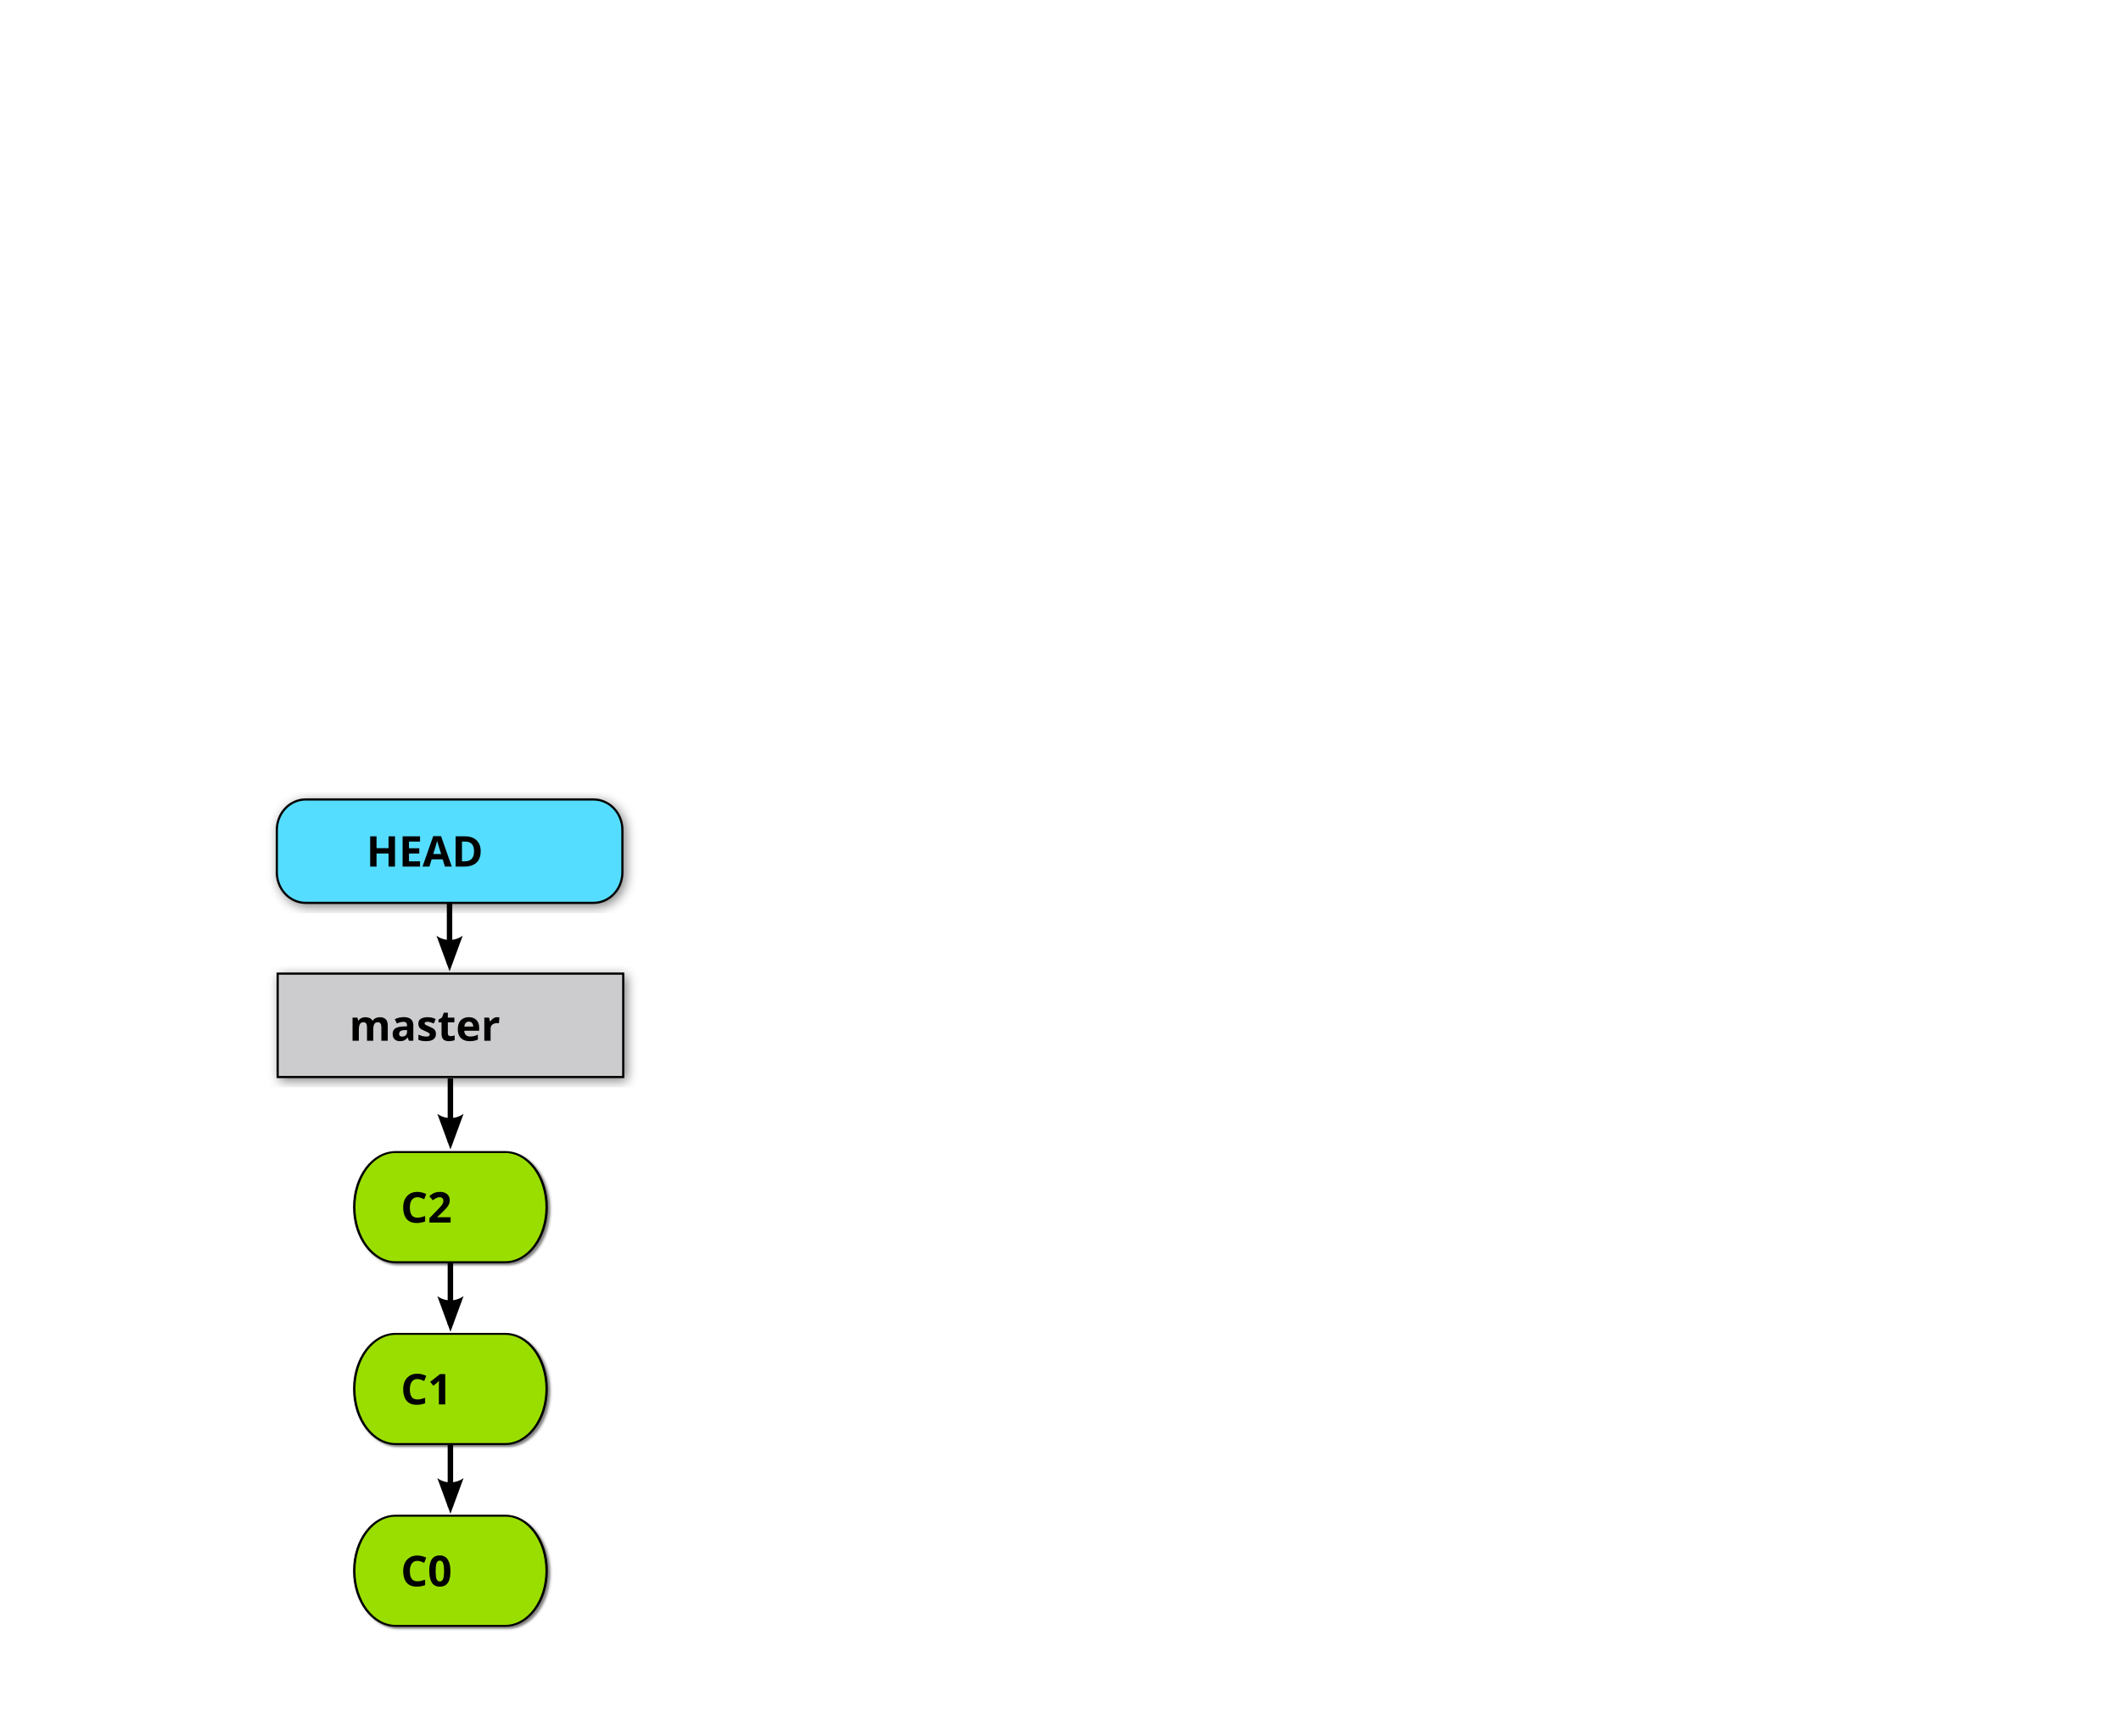
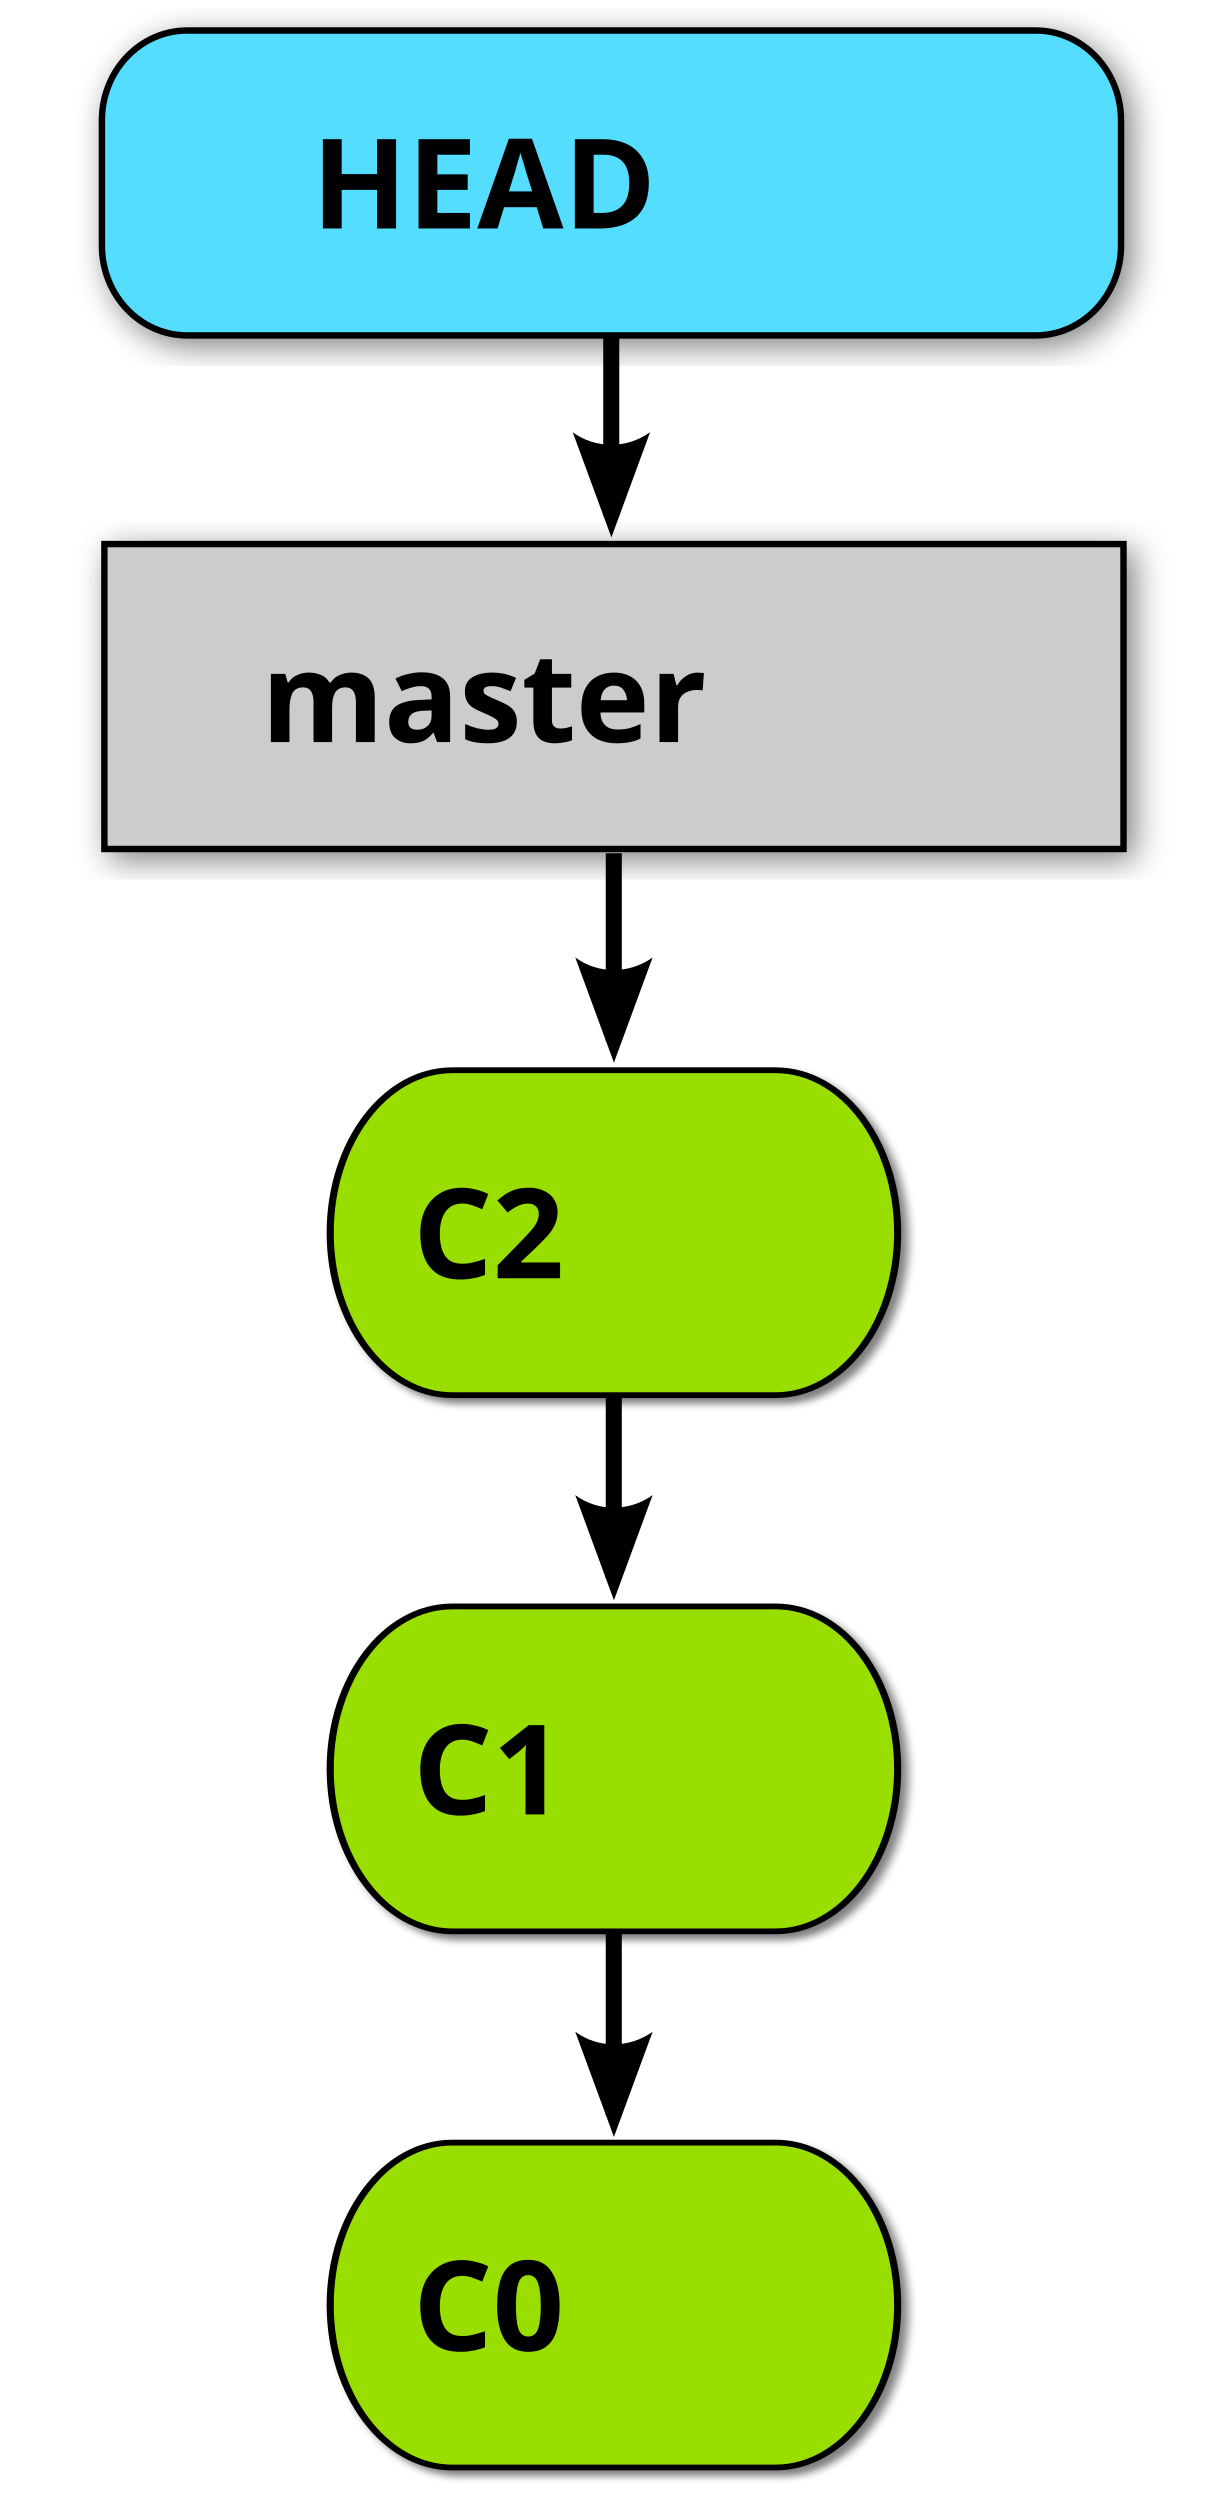
- <svg xmlns="http://www.w3.org/2000/svg" xmlns:ns1="http://www.openswatchbook.org/uri/2009/osb" width="389.764" height="318.898" id="svg2" version="1.1">
+ <svg xmlns="http://www.w3.org/2000/svg" xmlns:ns1="http://www.openswatchbook.org/uri/2009/osb" width="76.354" height="155.773" id="svg2" version="1.1">
  <defs id="defs4">
-     <marker orient="auto" refY="0.0" refX="0.0" id="Arrow2Mend" style="overflow:visible;">
-       <path id="path6502" style="fill-rule:evenodd;stroke-width:0.625;stroke-linejoin:round;" d="M 8.719,4.034 L -2.207,0.016 L 8.719,-4.002 C 6.973,-1.63 6.983,1.616 8.719,4.034 z " transform="scale(0.6) rotate(180) translate(0,0)" />
+     <marker orient="auto" refY="0" refX="0" id="Arrow2Mend" style="overflow:visible">
+       <path id="path6502" style="fill-rule:evenodd;stroke-width:0.625;stroke-linejoin:round" d="M 8.719,4.034 -2.207,0.016 8.719,-4.002 c -1.745,2.372 -1.735,5.617 -6e-7,8.035 z" transform="scale(-0.6)" />
    </marker>
-     <marker orient="auto" refY="0.0" refX="0.0" id="Arrow2Send" style="overflow:visible;">
-       <path id="path6508" style="fill-rule:evenodd;stroke-width:0.625;stroke-linejoin:round;" d="M 8.719,4.034 L -2.207,0.016 L 8.719,-4.002 C 6.973,-1.63 6.983,1.616 8.719,4.034 z " transform="scale(0.3) rotate(180) translate(-2.3,0)" />
+     <marker orient="auto" refY="0" refX="0" id="Arrow2Send" style="overflow:visible">
+       <path id="path6508" style="fill-rule:evenodd;stroke-width:0.625;stroke-linejoin:round" d="M 8.719,4.034 -2.207,0.016 8.719,-4.002 c -1.745,2.372 -1.735,5.617 -6e-7,8.035 z" transform="matrix(-0.3,0,0,-0.3,0.69,0)" />
    </marker>
    <marker style="overflow:visible" id="TriangleOutS" refX="0" refY="0" orient="auto">
-       <path transform="scale(0.2,0.2)" style="fill-rule:evenodd;stroke:#000000;stroke-width:1pt" d="m 5.77,0 -8.65,5 0,-10 8.65,5 z" id="path4184" />
+       <path transform="scale(0.2)" style="fill-rule:evenodd;stroke:#000000;stroke-width:1pt" d="M 5.77,0 -2.88,5 V -5 Z" id="path4184" />
    </marker>
    <marker style="overflow:visible" id="TriangleOutL" refX="0" refY="0" orient="auto">
-       <path transform="scale(0.8,0.8)" style="fill-rule:evenodd;stroke:#000000;stroke-width:1pt" d="m 5.77,0 -8.65,5 0,-10 8.65,5 z" id="path4178" />
+       <path transform="scale(0.8)" style="fill-rule:evenodd;stroke:#000000;stroke-width:1pt" d="M 5.77,0 -2.88,5 V -5 Z" id="path4178" />
    </marker>
    <marker style="overflow:visible" id="Arrow1Mend" refX="0" refY="0" orient="auto">
-       <path transform="matrix(-0.4,0,0,-0.4,-4,0)" style="fill-rule:evenodd;stroke:#000000;stroke-width:1pt" d="M 0,0 5,-5 -12.5,0 5,5 0,0 z" id="path4045" />
+       <path transform="matrix(-0.4,0,0,-0.4,-4,0)" style="fill-rule:evenodd;stroke:#000000;stroke-width:1pt" d="M 0,0 5,-5 -12.5,0 5,5 Z" id="path4045" />
    </marker>
    <marker style="overflow:visible" id="Arrow1Lend" refX="0" refY="0" orient="auto">
-       <path transform="matrix(-0.8,0,0,-0.8,-10,0)" style="fill-rule:evenodd;stroke:#000000;stroke-width:1pt" d="M 0,0 5,-5 -12.5,0 5,5 0,0 z" id="path4039" />
+       <path transform="matrix(-0.8,0,0,-0.8,-10,0)" style="fill-rule:evenodd;stroke:#000000;stroke-width:1pt" d="M 0,0 5,-5 -12.5,0 5,5 Z" id="path4039" />
    </marker>
    <marker style="overflow:visible" id="Arrow1Lstart" refX="0" refY="0" orient="auto">
-       <path transform="matrix(0.8,0,0,0.8,10,0)" style="fill-rule:evenodd;stroke:#000000;stroke-width:1pt" d="M 0,0 5,-5 -12.5,0 5,5 0,0 z" id="path4036" />
+       <path transform="matrix(0.8,0,0,0.8,10,0)" style="fill-rule:evenodd;stroke:#000000;stroke-width:1pt" d="M 0,0 5,-5 -12.5,0 5,5 Z" id="path4036" />
    </marker>
    <linearGradient ns1:paint="solid" id="linearGradient4513">
      <stop id="stop4515" offset="0" style="stop-color:#000000;stop-opacity:1;" />
    </linearGradient>
    <marker style="overflow:visible" id="Arrow2Lend" refX="0" refY="0" orient="auto">
      <path transform="matrix(-1.1,0,0,-1.1,-1.1,0)" d="M 8.719,4.034 -2.207,0.016 8.719,-4.002 c -1.745,2.372 -1.735,5.617 -6e-7,8.035 z" style="fill-rule:evenodd;stroke-width:0.625;stroke-linejoin:round" id="path4057" />
    </marker>
    <marker style="overflow:visible" id="Arrow2Lend-7" refX="0" refY="0" orient="auto">
      <path transform="matrix(-1.1,0,0,-1.1,-1.1,0)" d="M 8.719,4.034 -2.207,0.016 8.719,-4.002 c -1.745,2.372 -1.735,5.617 -6e-7,8.035 z" style="fill-rule:evenodd;stroke-width:0.625;stroke-linejoin:round" id="path4057-6" />
    </marker>
    <marker style="overflow:visible" id="TriangleOutS9" refX="0" refY="0" orient="auto">
-       <path transform="scale(0.2,0.2)" style="fill:#deaa87;fill-rule:evenodd;stroke:#deaa87;stroke-width:1pt" d="m 5.77,0 -8.65,5 0,-10 8.65,5 z" id="path6605" />
+       <path transform="scale(0.2)" style="fill:#deaa87;fill-rule:evenodd;stroke:#deaa87;stroke-width:1pt" d="M 5.77,0 -2.88,5 V -5 Z" id="path6605" />
    </marker>
-     <filter color-interpolation-filters="sRGB" id="filter5995-5">
+     <filter id="filter5995-5" style="color-interpolation-filters:sRGB">
      <feFlood flood-opacity="0.5" flood-color="rgb(0,0,0)" result="flood" id="feFlood5997-8" />
      <feComposite in="flood" in2="SourceGraphic" operator="in" result="composite1" id="feComposite5999-9" />
      <feGaussianBlur stdDeviation="1" result="blur" id="feGaussianBlur6001-2" />
      <feOffset dx="1.5" dy="1.5" result="offset" id="feOffset6003-8" />
      <feComposite in="SourceGraphic" in2="offset" operator="over" result="composite2" id="feComposite6005-6" />
    </filter>
-     <filter color-interpolation-filters="sRGB" id="filter5995-1">
+     <filter id="filter5995-1" style="color-interpolation-filters:sRGB">
      <feFlood flood-opacity="0.5" flood-color="rgb(0,0,0)" result="flood" id="feFlood5997-1" />
      <feComposite in="flood" in2="SourceGraphic" operator="in" result="composite1" id="feComposite5999-8" />
      <feGaussianBlur stdDeviation="1" result="blur" id="feGaussianBlur6001-6" />
      <feOffset dx="1.5" dy="1.5" result="offset" id="feOffset6003-1" />
      <feComposite in="SourceGraphic" in2="offset" operator="over" result="composite2" id="feComposite6005-3" />
    </filter>
-     <filter color-interpolation-filters="sRGB" id="filter5995-5-9">
+     <filter id="filter5995-5-9" style="color-interpolation-filters:sRGB">
      <feFlood flood-opacity="0.5" flood-color="rgb(0,0,0)" result="flood" id="feFlood5997-8-3" />
      <feComposite in="flood" in2="SourceGraphic" operator="in" result="composite1" id="feComposite5999-9-9" />
      <feGaussianBlur stdDeviation="1" result="blur" id="feGaussianBlur6001-2-7" />
      <feOffset dx="1.5" dy="1.5" result="offset" id="feOffset6003-8-2" />
      <feComposite in="SourceGraphic" in2="offset" operator="over" result="composite2" id="feComposite6005-6-7" />
    </filter>
-     <filter color-interpolation-filters="sRGB" id="filter5995-5-2">
+     <filter id="filter5995-5-2" style="color-interpolation-filters:sRGB">
      <feFlood flood-opacity="0.5" flood-color="rgb(0,0,0)" result="flood" id="feFlood5997-8-4" />
      <feComposite in="flood" in2="SourceGraphic" operator="in" result="composite1" id="feComposite5999-9-0" />
      <feGaussianBlur stdDeviation="1" result="blur" id="feGaussianBlur6001-2-1" />
      <feOffset dx="1.5" dy="1.5" result="offset" id="feOffset6003-8-4" />
      <feComposite in="SourceGraphic" in2="offset" operator="over" result="composite2" id="feComposite6005-6-2" />
    </filter>
-     <filter color-interpolation-filters="sRGB" id="filter5995-5-6">
+     <filter id="filter5995-5-6" style="color-interpolation-filters:sRGB">
      <feFlood flood-opacity="0.5" flood-color="rgb(0,0,0)" result="flood" id="feFlood5997-8-8" />
      <feComposite in="flood" in2="SourceGraphic" operator="in" result="composite1" id="feComposite5999-9-7" />
      <feGaussianBlur stdDeviation="1" result="blur" id="feGaussianBlur6001-2-9" />
      <feOffset dx="1.5" dy="1.5" result="offset" id="feOffset6003-8-1" />
      <feComposite in="SourceGraphic" in2="offset" operator="over" result="composite2" id="feComposite6005-6-1" />
    </filter>
-     <filter color-interpolation-filters="sRGB" id="filter5995-5-2-9">
+     <filter id="filter5995-5-2-9" style="color-interpolation-filters:sRGB">
      <feFlood flood-opacity="0.5" flood-color="rgb(0,0,0)" result="flood" id="feFlood5997-8-4-9" />
      <feComposite in="flood" in2="SourceGraphic" operator="in" result="composite1" id="feComposite5999-9-0-6" />
      <feGaussianBlur stdDeviation="1" result="blur" id="feGaussianBlur6001-2-1-9" />
      <feOffset dx="1.5" dy="1.5" result="offset" id="feOffset6003-8-4-1" />
      <feComposite in="SourceGraphic" in2="offset" operator="over" result="composite2" id="feComposite6005-6-2-7" />
    </filter>
-     <filter color-interpolation-filters="sRGB" id="filter5995-5-2-3">
+     <filter id="filter5995-5-2-3" style="color-interpolation-filters:sRGB">
      <feFlood flood-opacity="0.5" flood-color="rgb(0,0,0)" result="flood" id="feFlood5997-8-4-1" />
      <feComposite in="flood" in2="SourceGraphic" operator="in" result="composite1" id="feComposite5999-9-0-3" />
      <feGaussianBlur stdDeviation="1" result="blur" id="feGaussianBlur6001-2-1-4" />
      <feOffset dx="1.5" dy="1.5" result="offset" id="feOffset6003-8-4-7" />
      <feComposite in="SourceGraphic" in2="offset" operator="over" result="composite2" id="feComposite6005-6-2-70" />
    </filter>
-     <filter style="color-interpolation-filters:sRGB;" id="filter23421" width="1.2" x="-0.1">
+     <filter style="color-interpolation-filters:sRGB" id="filter23421" width="1.2" x="-0.1">
      <feFlood flood-opacity="0.5" flood-color="rgb(0,0,0)" result="flood" id="feFlood23423" />
      <feComposite in="flood" in2="SourceGraphic" operator="in" result="composite1" id="feComposite23425" />
-       <feGaussianBlur in="composite" stdDeviation="1" result="blur" id="feGaussianBlur23427" />
+       <feGaussianBlur stdDeviation="1" result="blur" id="feGaussianBlur23427" />
      <feOffset dx="0.5" dy="0.5" result="offset" id="feOffset23429" />
      <feComposite in="SourceGraphic" in2="offset" operator="over" result="composite2" id="feComposite23431" />
    </filter>
-     <filter color-interpolation-filters="sRGB" id="filter23421-7-9" width="1.2" x="-0.1">
+     <filter id="filter23421-7-9" width="1.2" x="-0.1" style="color-interpolation-filters:sRGB">
      <feFlood flood-opacity="0.5" flood-color="rgb(0,0,0)" result="flood" id="feFlood23423-1-2" />
      <feComposite in="flood" in2="SourceGraphic" operator="in" result="composite1" id="feComposite23425-1-21" />
      <feGaussianBlur stdDeviation="1" result="blur" id="feGaussianBlur23427-9-5" />
      <feOffset dx="0.5" dy="0.5" result="offset" id="feOffset23429-3-63" />
      <feComposite in="SourceGraphic" in2="offset" operator="over" result="composite2" id="feComposite23431-9-8" />
    </filter>
  </defs>
-   <g transform="translate(0,-733.4651)" id="layer1">
-     <rect style="color:#000000;fill:#55ddff;fill-opacity:1;fill-rule:nonzero;stroke:#000000;stroke-width:0.4;stroke-linecap:butt;stroke-linejoin:miter;stroke-miterlimit:4;stroke-opacity:1;stroke-dasharray:none;stroke-dashoffset:0;marker:none;visibility:visible;display:inline;overflow:visible;filter:url(#filter23421-7-9);enable-background:accumulate" id="rect4409-3" width="63.5" height="19" x="50.873" y="880.363" rx="5.32" ry="5.598" />
-     <path id="path7541" d="m 82.609,899.431 0,11.194" style="fill:none;stroke:#000000;stroke-width:1px;stroke-linecap:butt;stroke-linejoin:miter;stroke-opacity:1;marker-start:none;marker-end:url(#Arrow2Mend)" />
-     <path style="fill:none;stroke:#000000;stroke-width:1px;stroke-linecap:butt;stroke-linejoin:miter;stroke-opacity:1;marker-start:none;marker-end:url(#Arrow2Mend)" d="m 82.767,931.628 0,11.724" id="path7901" />
-     <path id="path7903" d="m 82.767,965.128 0,11.724" style="fill:none;stroke:#000000;stroke-width:1px;stroke-linecap:butt;stroke-linejoin:miter;stroke-opacity:1;marker-start:none;marker-end:url(#Arrow2Mend)" />
-     <path style="fill:none;stroke:#000000;stroke-width:1px;stroke-linecap:butt;stroke-linejoin:miter;stroke-opacity:1;marker-start:none;marker-end:url(#Arrow2Mend)" d="m 82.767,998.566 0,11.724" id="path7905" />
-     <rect rx="25.536" ry="67.045" y="904.192" x="213.315" height="83.475" width="118.646" id="rect2985-3" style="color:#000000;fill:#9ade00;fill-opacity:1;fill-rule:nonzero;stroke:#000000;stroke-width:1.488;stroke-linecap:butt;stroke-linejoin:miter;stroke-miterlimit:4;stroke-opacity:1;stroke-dasharray:none;stroke-dashoffset:0;marker:none;visibility:visible;display:inline;overflow:visible;filter:url(#filter5995-5-2-3);enable-background:accumulate" transform="matrix(0.2980098,0,0,0.2425156,1.528039,792.6866)" />
-     <text id="text3014-8" y="1024.926" x="82.767" style="font-size:6.795px;font-style:normal;font-variant:normal;font-weight:normal;font-stretch:normal;text-align:center;line-height:125%;letter-spacing:0px;word-spacing:0px;text-anchor:middle;fill:#000000;fill-opacity:1;stroke:none;font-family:STIX;-inkscape-font-specification:STIX" xml:space="preserve">
-       <tspan style="font-size:7.791px;font-style:normal;font-variant:normal;font-weight:bold;font-stretch:normal;text-align:center;text-anchor:middle;fill:#000000;font-family:Sans;-inkscape-font-specification:Sans Bold" y="1024.926" x="82.767" id="tspan5361">C0</tspan>
+   <g transform="translate(-44.52283,-878.4627)" id="layer1">
+     <rect style="color:#000000;display:inline;overflow:visible;visibility:visible;fill:#55ddff;fill-opacity:1;fill-rule:nonzero;stroke:#000000;stroke-width:0.4;stroke-linecap:butt;stroke-linejoin:miter;stroke-miterlimit:4;stroke-dasharray:none;stroke-dashoffset:0;stroke-opacity:1;marker:none;filter:url(#filter23421-7-9);enable-background:accumulate" id="rect4409-3" width="63.5" height="19" x="50.873" y="880.363" rx="5.32" ry="5.598" />
+     <path id="path7541" d="m 82.609,899.431 v 11.194" style="fill:none;stroke:#000000;stroke-width:1px;stroke-linecap:butt;stroke-linejoin:miter;stroke-opacity:1;marker-start:none;marker-end:url(#Arrow2Mend)" />
+     <path style="fill:none;stroke:#000000;stroke-width:1px;stroke-linecap:butt;stroke-linejoin:miter;stroke-opacity:1;marker-start:none;marker-end:url(#Arrow2Mend)" d="m 82.767,931.628 v 11.724" id="path7901" />
+     <path id="path7903" d="m 82.767,965.128 v 11.724" style="fill:none;stroke:#000000;stroke-width:1px;stroke-linecap:butt;stroke-linejoin:miter;stroke-opacity:1;marker-start:none;marker-end:url(#Arrow2Mend)" />
+     <path style="fill:none;stroke:#000000;stroke-width:1px;stroke-linecap:butt;stroke-linejoin:miter;stroke-opacity:1;marker-start:none;marker-end:url(#Arrow2Mend)" d="m 82.767,998.566 v 11.724" id="path7905" />
+     <rect rx="25.536" ry="67.045" y="904.192" x="213.315" height="83.475" width="118.646" id="rect2985-3" style="color:#000000;display:inline;overflow:visible;visibility:visible;fill:#9ade00;fill-opacity:1;fill-rule:nonzero;stroke:#000000;stroke-width:1.488;stroke-linecap:butt;stroke-linejoin:miter;stroke-miterlimit:4;stroke-dasharray:none;stroke-dashoffset:0;stroke-opacity:1;marker:none;filter:url(#filter5995-5-2-3);enable-background:accumulate" transform="matrix(0.2980098,0,0,0.2425156,1.528039,792.6866)" />
+     <text id="text3014-8" y="1024.926" x="82.767" style="font-style:normal;font-variant:normal;font-weight:normal;font-stretch:normal;line-height:0%;font-family:STIX;-inkscape-font-specification:STIX;text-align:center;letter-spacing:0px;word-spacing:0px;text-anchor:middle;fill:#000000;fill-opacity:1;stroke:none" xml:space="preserve">
+       <tspan style="font-style:normal;font-variant:normal;font-weight:bold;font-stretch:normal;font-size:7.791px;line-height:1.25;font-family:sans-serif;-inkscape-font-specification:'Sans Bold';text-align:center;text-anchor:middle;fill:#000000" y="1024.926" x="82.767" id="tspan5361">C0</tspan>
    </text>
-     <g transform="translate(19.50745,37.47321)" id="text4539" style="font-size:40px;font-style:normal;font-weight:normal;line-height:125%;letter-spacing:0px;word-spacing:0px;fill:#000000;fill-opacity:1;stroke:none;font-family:Sans" />
-     <flowRoot xml:space="preserve" id="flowRoot4099" style="fill:black;stroke:none;stroke-opacity:1;stroke-width:1px;stroke-linejoin:miter;stroke-linecap:butt;fill-opacity:1;font-family:Sans;font-style:normal;font-weight:normal;font-size:40px;line-height:125%;letter-spacing:0px;word-spacing:0px">
-       <flowRegion id="flowRegion4101">
-         <rect id="rect4103" width="1182.668" height="487.172" x="-115.105" y="-166.653" />
-       </flowRegion>
-       <flowPara id="flowPara4105" />
-     </flowRoot>
-     <rect transform="matrix(0.2980098,0,0,0.2425156,1.528039,759.2777)" style="color:#000000;fill:#9ade00;fill-opacity:1;fill-rule:nonzero;stroke:#000000;stroke-width:1.488;stroke-linecap:butt;stroke-linejoin:miter;stroke-miterlimit:4;stroke-opacity:1;stroke-dasharray:none;stroke-dashoffset:0;marker:none;visibility:visible;display:inline;overflow:visible;filter:url(#filter5995-5-2-9);enable-background:accumulate" id="rect5368" width="118.646" height="83.475" x="213.315" y="904.192" ry="67.045" rx="25.536" />
-     <text xml:space="preserve" style="font-size:6.795px;font-style:normal;font-variant:normal;font-weight:normal;font-stretch:normal;text-align:center;line-height:125%;letter-spacing:0px;word-spacing:0px;text-anchor:middle;fill:#000000;fill-opacity:1;stroke:none;font-family:STIX;-inkscape-font-specification:STIX" x="82.767" y="991.517" id="text5370">
-       <tspan id="tspan5372" x="82.767" y="991.517" style="font-size:7.791px;font-style:normal;font-variant:normal;font-weight:bold;font-stretch:normal;text-align:center;text-anchor:middle;fill:#000000;font-family:Sans;-inkscape-font-specification:Sans Bold">C1</tspan>
+     <g transform="translate(19.50745,37.47321)" id="text4539" style="font-style:normal;font-weight:normal;font-size:40px;line-height:125%;font-family:Sans;letter-spacing:0px;word-spacing:0px;fill:#000000;fill-opacity:1;stroke:none" />
+     <rect transform="matrix(0.2980098,0,0,0.2425156,1.528039,759.2777)" style="color:#000000;display:inline;overflow:visible;visibility:visible;fill:#9ade00;fill-opacity:1;fill-rule:nonzero;stroke:#000000;stroke-width:1.488;stroke-linecap:butt;stroke-linejoin:miter;stroke-miterlimit:4;stroke-dasharray:none;stroke-dashoffset:0;stroke-opacity:1;marker:none;filter:url(#filter5995-5-2-9);enable-background:accumulate" id="rect5368" width="118.646" height="83.475" x="213.315" y="904.192" ry="67.045" rx="25.536" />
+     <text xml:space="preserve" style="font-style:normal;font-variant:normal;font-weight:normal;font-stretch:normal;line-height:0%;font-family:STIX;-inkscape-font-specification:STIX;text-align:center;letter-spacing:0px;word-spacing:0px;text-anchor:middle;fill:#000000;fill-opacity:1;stroke:none" x="82.767" y="991.517" id="text5370">
+       <tspan id="tspan5372" x="82.767" y="991.517" style="font-style:normal;font-variant:normal;font-weight:bold;font-stretch:normal;font-size:7.791px;line-height:1.25;font-family:sans-serif;-inkscape-font-specification:'Sans Bold';text-align:center;text-anchor:middle;fill:#000000">C1</tspan>
    </text>
-     <rect rx="25.536" ry="67.045" y="904.192" x="213.315" height="83.475" width="118.646" id="rect5386" style="color:#000000;fill:#9ade00;fill-opacity:1;fill-rule:nonzero;stroke:#000000;stroke-width:1.488;stroke-linecap:butt;stroke-linejoin:miter;stroke-miterlimit:4;stroke-opacity:1;stroke-dasharray:none;stroke-dashoffset:0;marker:none;visibility:visible;display:inline;overflow:visible;enable-background:accumulate;filter:url(#filter5995-5-2)" transform="matrix(0.2980098,0,0,0.2425156,1.528039,725.8688)" />
-     <text id="text5388" y="958.108" x="82.767" style="font-size:6.795px;font-style:normal;font-variant:normal;font-weight:normal;font-stretch:normal;text-align:center;line-height:125%;letter-spacing:0px;word-spacing:0px;text-anchor:middle;fill:#000000;fill-opacity:1;stroke:none;font-family:STIX;-inkscape-font-specification:STIX" xml:space="preserve">
-       <tspan style="font-size:7.791px;font-style:normal;font-variant:normal;font-weight:bold;font-stretch:normal;text-align:center;text-anchor:middle;fill:#000000;font-family:Sans;-inkscape-font-specification:Sans Bold" y="958.108" x="82.767" id="tspan5390">C2</tspan>
+     <rect rx="25.536" ry="67.045" y="904.192" x="213.315" height="83.475" width="118.646" id="rect5386" style="color:#000000;display:inline;overflow:visible;visibility:visible;fill:#9ade00;fill-opacity:1;fill-rule:nonzero;stroke:#000000;stroke-width:1.488;stroke-linecap:butt;stroke-linejoin:miter;stroke-miterlimit:4;stroke-dasharray:none;stroke-dashoffset:0;stroke-opacity:1;marker:none;filter:url(#filter5995-5-2);enable-background:accumulate" transform="matrix(0.2980098,0,0,0.2425156,1.528039,725.8688)" />
+     <text id="text5388" y="958.108" x="82.767" style="font-style:normal;font-variant:normal;font-weight:normal;font-stretch:normal;line-height:0%;font-family:STIX;-inkscape-font-specification:STIX;text-align:center;letter-spacing:0px;word-spacing:0px;text-anchor:middle;fill:#000000;fill-opacity:1;stroke:none" xml:space="preserve">
+       <tspan style="font-style:normal;font-variant:normal;font-weight:bold;font-stretch:normal;font-size:7.791px;line-height:1.25;font-family:sans-serif;-inkscape-font-specification:'Sans Bold';text-align:center;text-anchor:middle;fill:#000000" y="958.108" x="82.767" id="tspan5390">C2</tspan>
    </text>
-     <rect ry="0" rx="0" y="912.363" x="51.027" height="19" width="63.5" id="rect5392" style="color:#000000;fill:#cccccf;fill-opacity:1;fill-rule:nonzero;stroke:#000000;stroke-width:0.4;stroke-linecap:butt;stroke-linejoin:miter;stroke-miterlimit:4;stroke-opacity:1;stroke-dasharray:none;stroke-dashoffset:0;marker:none;visibility:visible;display:inline;overflow:visible;enable-background:accumulate;filter:url(#filter23421)" />
-     <text id="text5388-9" y="924.699" x="82.469" style="font-size:6.795px;font-style:normal;font-variant:normal;font-weight:normal;font-stretch:normal;text-align:center;line-height:125%;letter-spacing:0px;word-spacing:0px;text-anchor:middle;fill:#000000;fill-opacity:1;stroke:none;font-family:STIX;-inkscape-font-specification:STIX" xml:space="preserve">
-       <tspan style="font-size:7.791px;font-style:normal;font-variant:normal;font-weight:bold;font-stretch:normal;text-align:center;text-anchor:middle;fill:#000000;font-family:Sans;-inkscape-font-specification:Sans Bold" y="924.699" x="82.469" id="tspan5390-1">master</tspan>
+     <rect ry="0" rx="0" y="912.363" x="51.027" height="19" width="63.5" id="rect5392" style="color:#000000;display:inline;overflow:visible;visibility:visible;fill:#cccccf;fill-opacity:1;fill-rule:nonzero;stroke:#000000;stroke-width:0.4;stroke-linecap:butt;stroke-linejoin:miter;stroke-miterlimit:4;stroke-dasharray:none;stroke-dashoffset:0;stroke-opacity:1;marker:none;filter:url(#filter23421);enable-background:accumulate" />
+     <text id="text5388-9" y="924.699" x="82.469" style="font-style:normal;font-variant:normal;font-weight:normal;font-stretch:normal;line-height:0%;font-family:STIX;-inkscape-font-specification:STIX;text-align:center;letter-spacing:0px;word-spacing:0px;text-anchor:middle;fill:#000000;fill-opacity:1;stroke:none" xml:space="preserve">
+       <tspan style="font-style:normal;font-variant:normal;font-weight:bold;font-stretch:normal;font-size:7.791px;line-height:1.25;font-family:sans-serif;-inkscape-font-specification:'Sans Bold';text-align:center;text-anchor:middle;fill:#000000" y="924.699" x="82.469" id="tspan5390-1">master</tspan>
    </text>
-     <text xml:space="preserve" style="font-size:6.795px;font-style:normal;font-variant:normal;font-weight:normal;font-stretch:normal;text-align:center;line-height:125%;letter-spacing:0px;word-spacing:0px;text-anchor:middle;fill:#000000;fill-opacity:1;stroke:none;font-family:STIX;-inkscape-font-specification:STIX" x="82.469" y="892.699" id="text7537">
-       <tspan id="tspan7539" x="82.469" y="892.699" style="font-size:7.791px;font-style:normal;font-variant:normal;font-weight:bold;font-stretch:normal;text-align:center;text-anchor:middle;fill:#000000;font-family:Sans;-inkscape-font-specification:Sans Bold">HEAD</tspan>
+     <text xml:space="preserve" style="font-style:normal;font-variant:normal;font-weight:normal;font-stretch:normal;line-height:0%;font-family:STIX;-inkscape-font-specification:STIX;text-align:center;letter-spacing:0px;word-spacing:0px;text-anchor:middle;fill:#000000;fill-opacity:1;stroke:none" x="82.469" y="892.699" id="text7537">
+       <tspan id="tspan7539" x="82.469" y="892.699" style="font-style:normal;font-variant:normal;font-weight:bold;font-stretch:normal;font-size:7.791px;line-height:1.25;font-family:sans-serif;-inkscape-font-specification:'Sans Bold';text-align:center;text-anchor:middle;fill:#000000">HEAD</tspan>
    </text>
  </g>
</svg>
